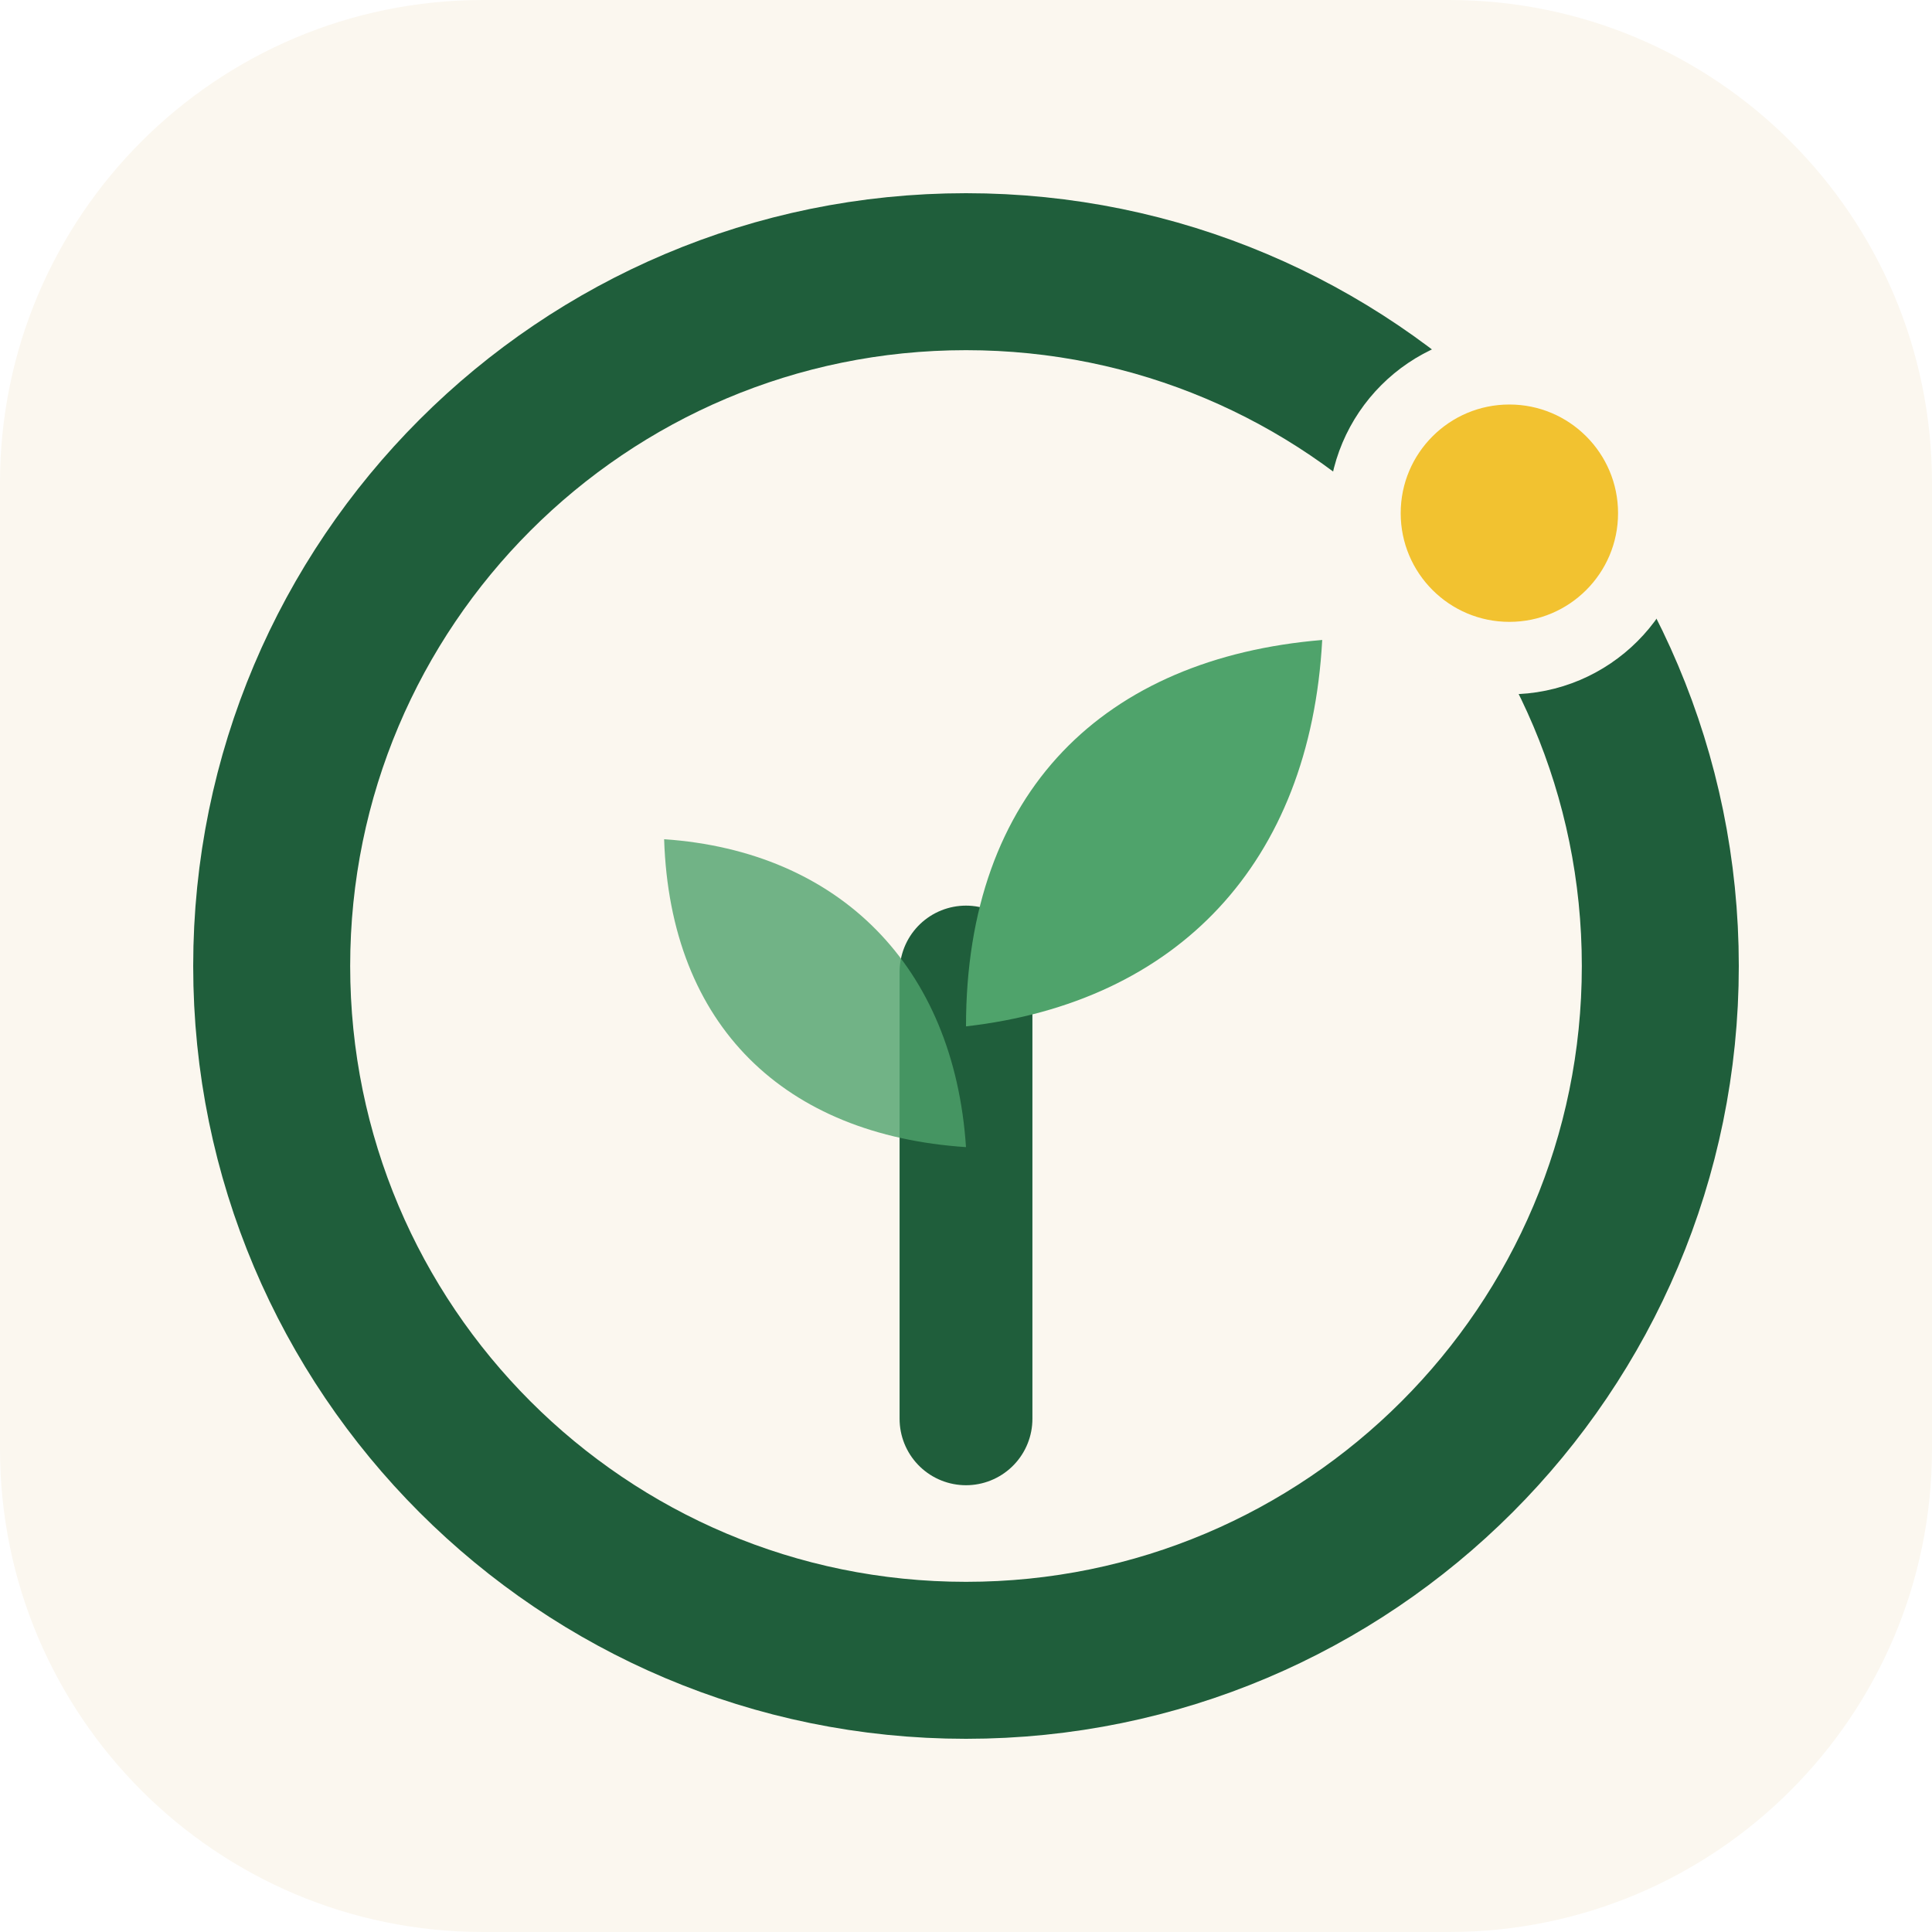
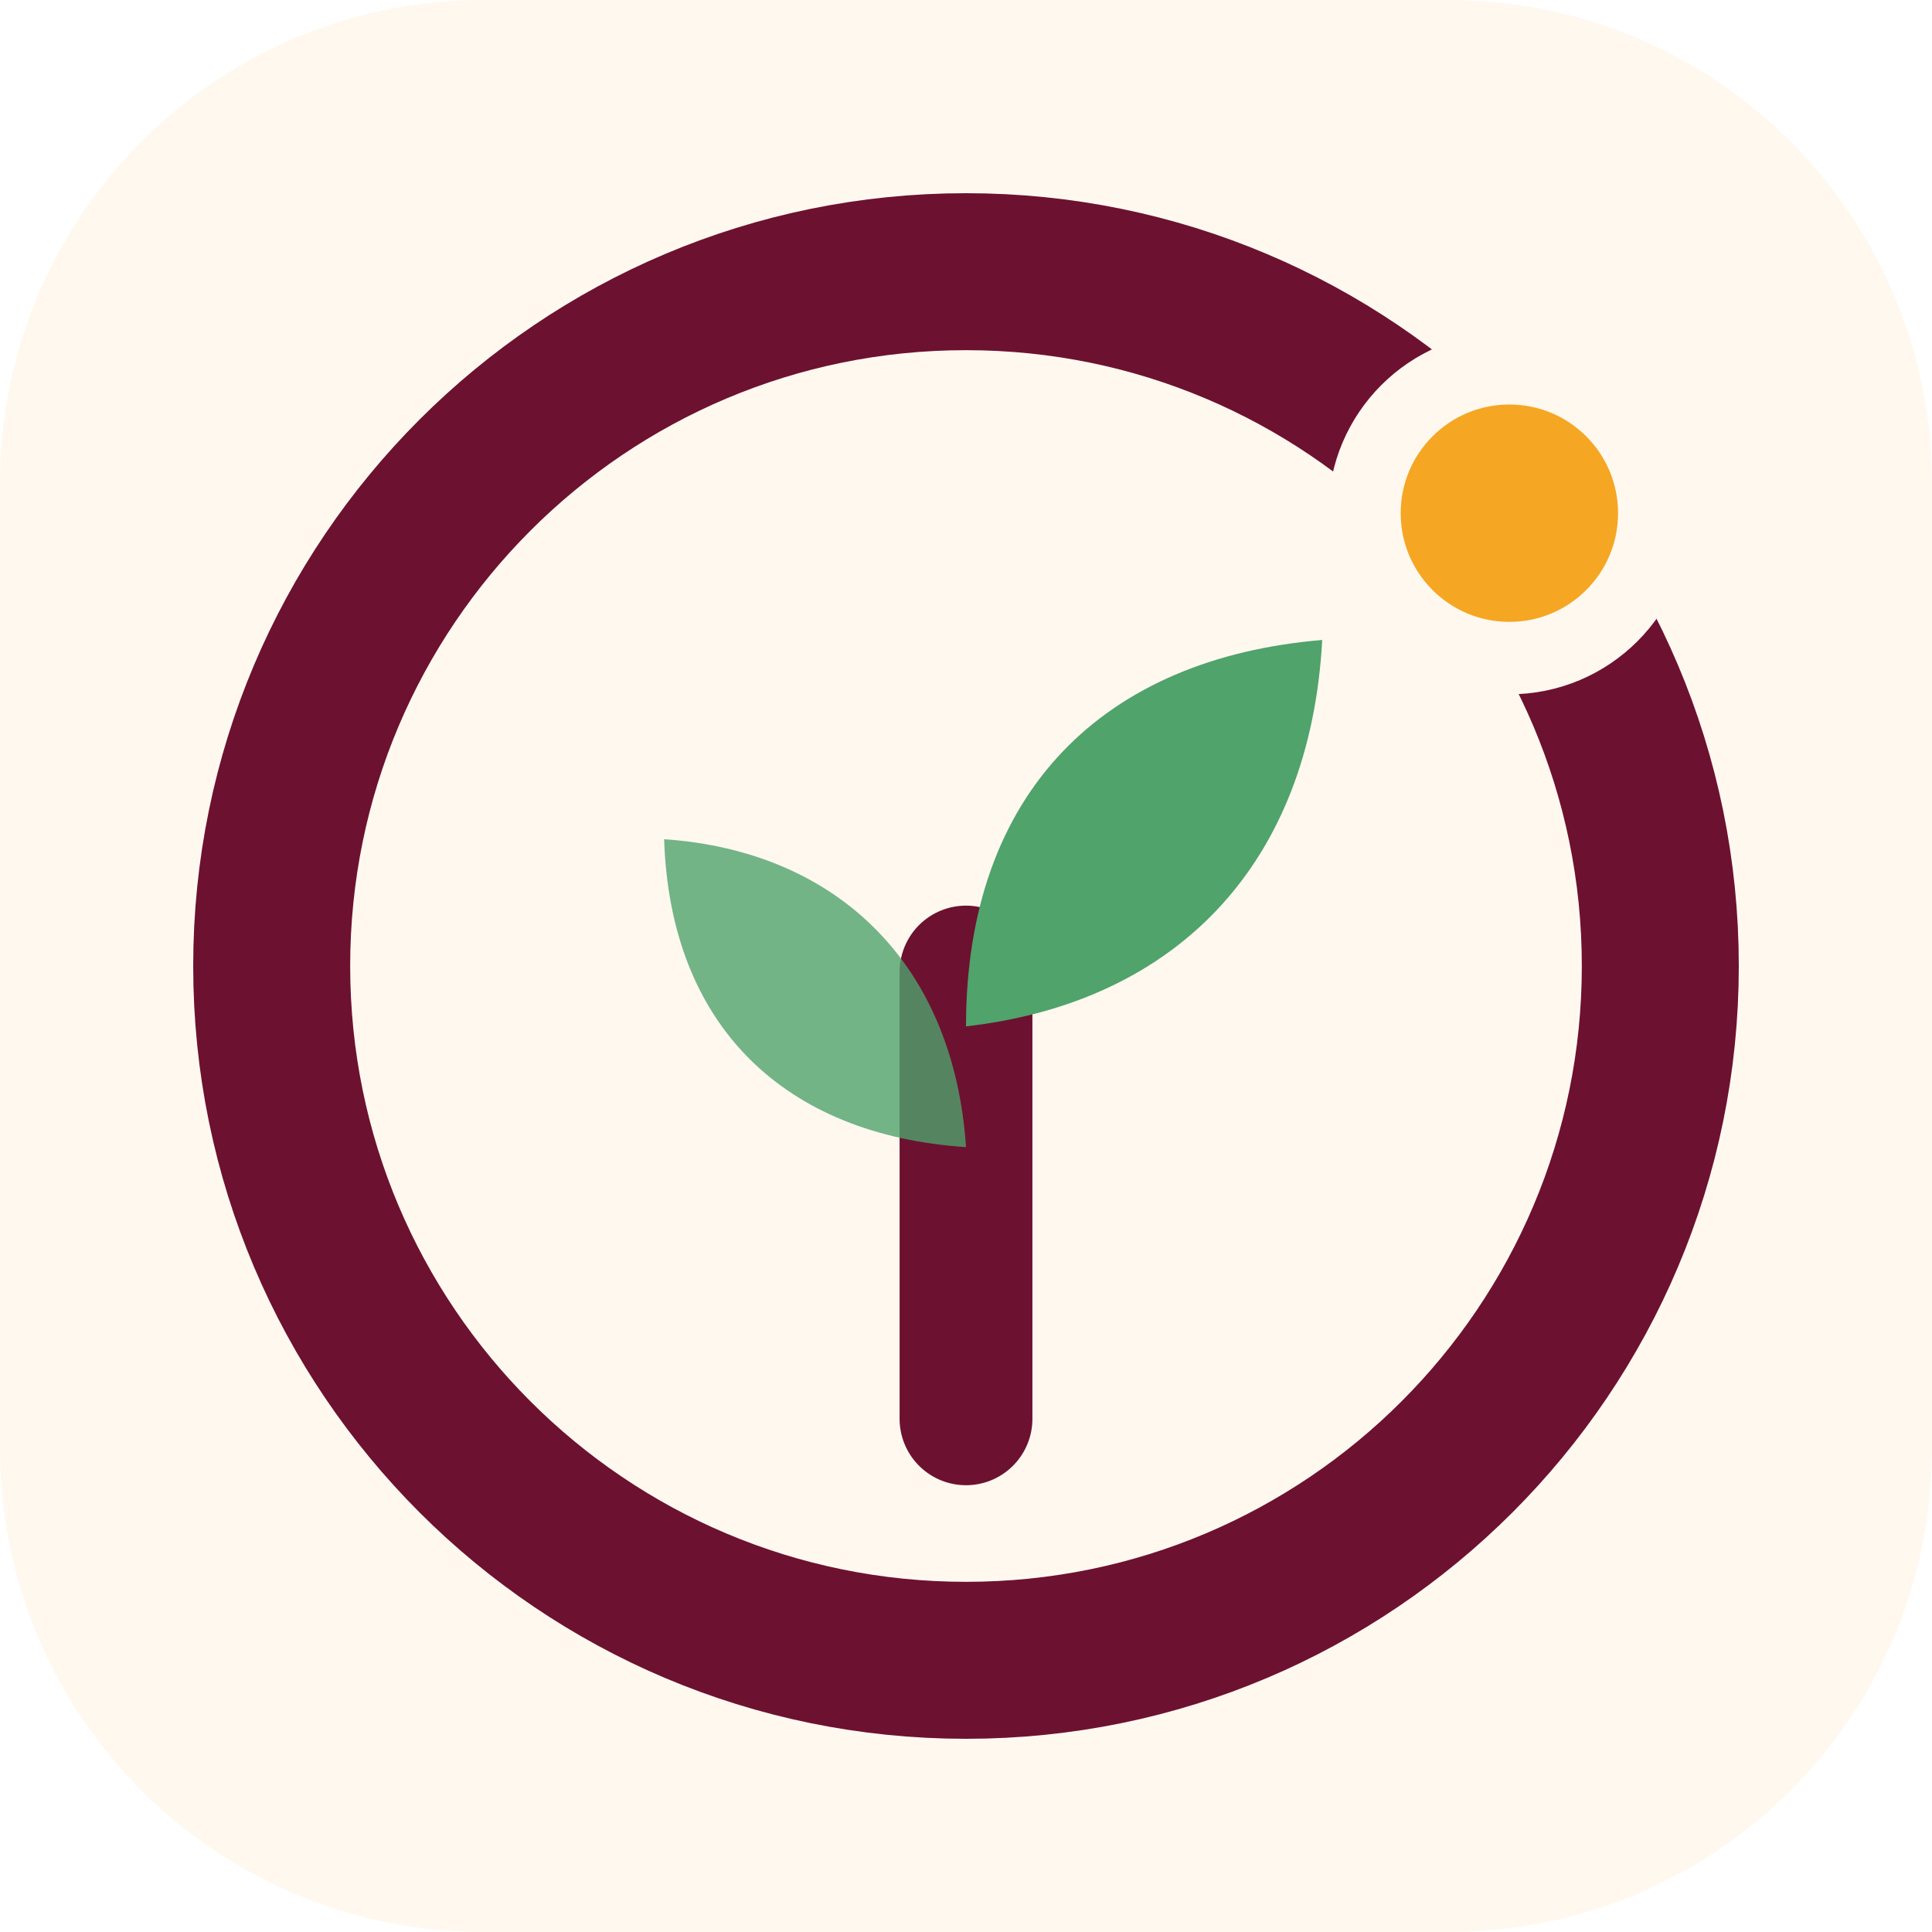
<svg xmlns="http://www.w3.org/2000/svg" viewBox="0 0 32 32">
-   <rect width="32" height="32" rx="8" fill="#fbf7ef" />
-   <circle cx="16" cy="16" r="11.5" fill="none" stroke="#1f5e3b" stroke-width="2.6" />
-   <path d="M16 23.5v-7.4" stroke="#1f5e3b" stroke-width="2.2" stroke-linecap="round" />
+   <rect width="32" height="32" rx="8" fill="#fff8ef" />
+   <circle cx="16" cy="16" r="11.5" fill="none" stroke="#6d1131" stroke-width="2.6" />
+   <path d="M16 23.5v-7.4" stroke="#6d1131" stroke-width="2.2" stroke-linecap="round" />
  <path d="M16 17c0-3.9 2.3-6.1 5.9-6.4-.2 3.7-2.4 6-5.9 6.4z" fill="#4fa36b" />
  <path d="M16 19c-.2-3-2.1-4.9-5-5.1.1 3.1 2 4.9 5 5.1z" fill="#4fa36b" opacity=".8" />
-   <circle cx="25" cy="8.5" r="2.4" fill="#f2c230" stroke="#fbf7ef" stroke-width="1.2" />
+   <circle cx="25" cy="8.5" r="2.4" fill="#f5a623" stroke="#fff8ef" stroke-width="1.2" />
</svg>
